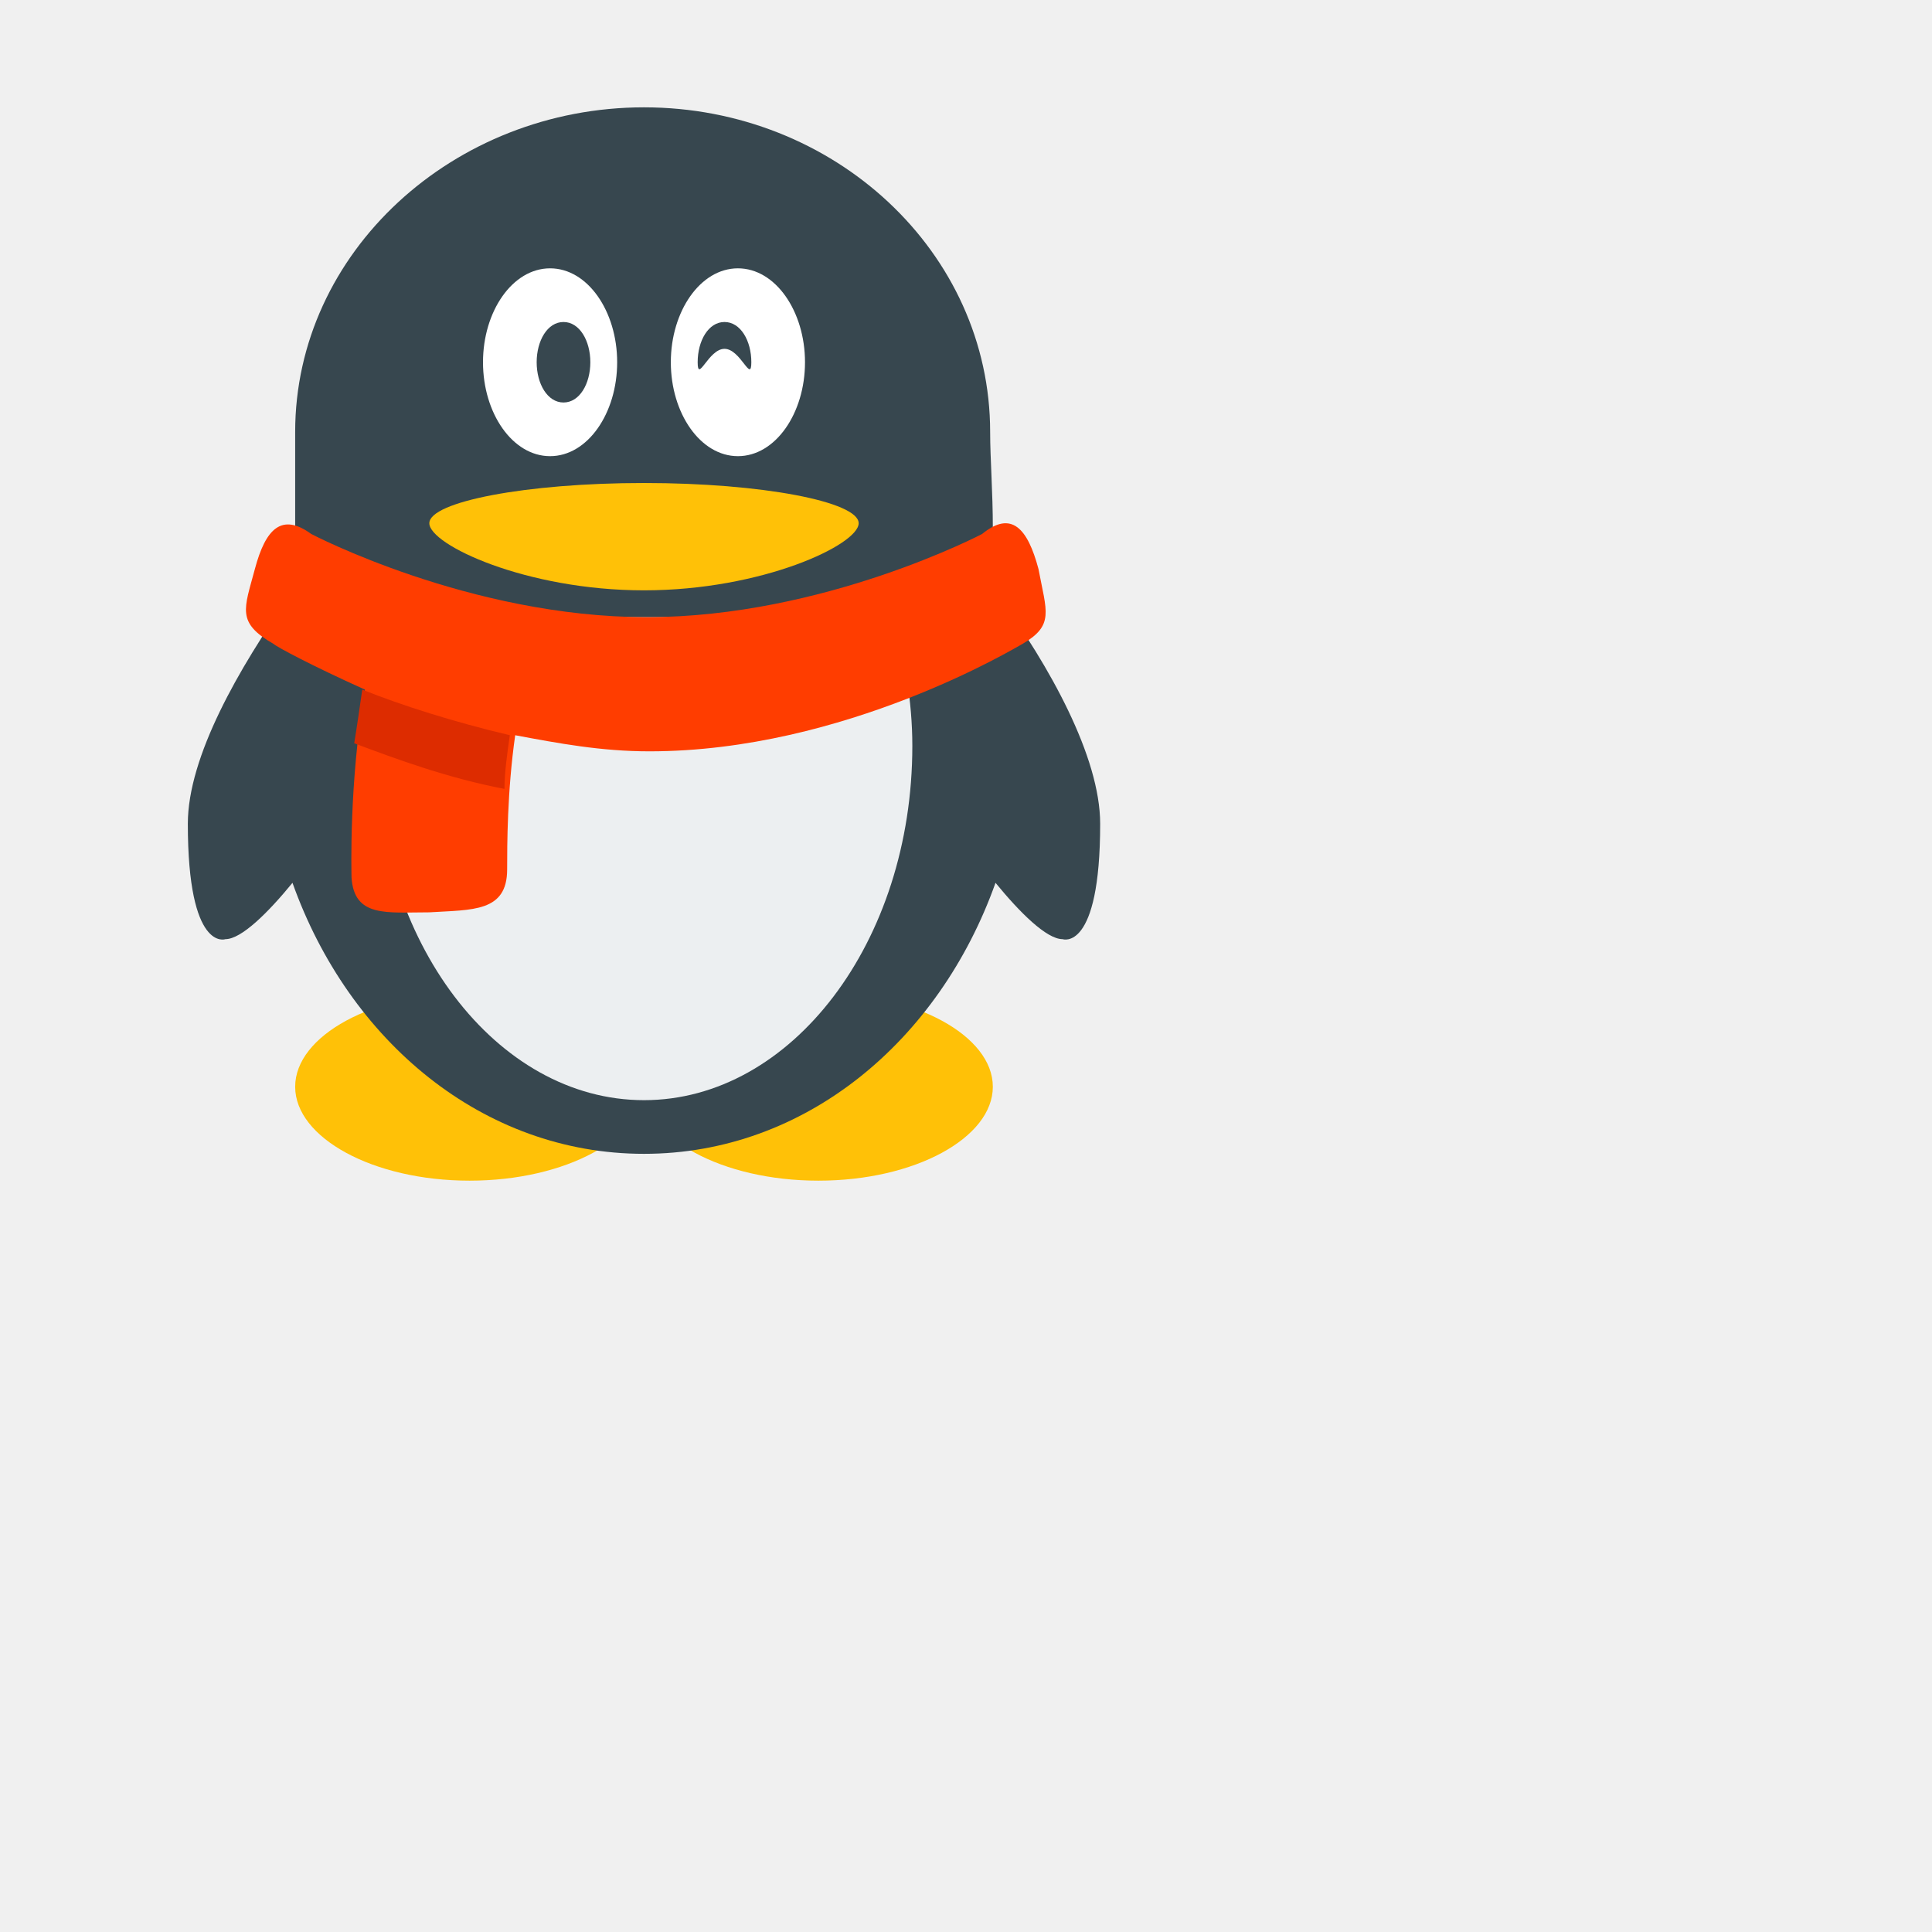
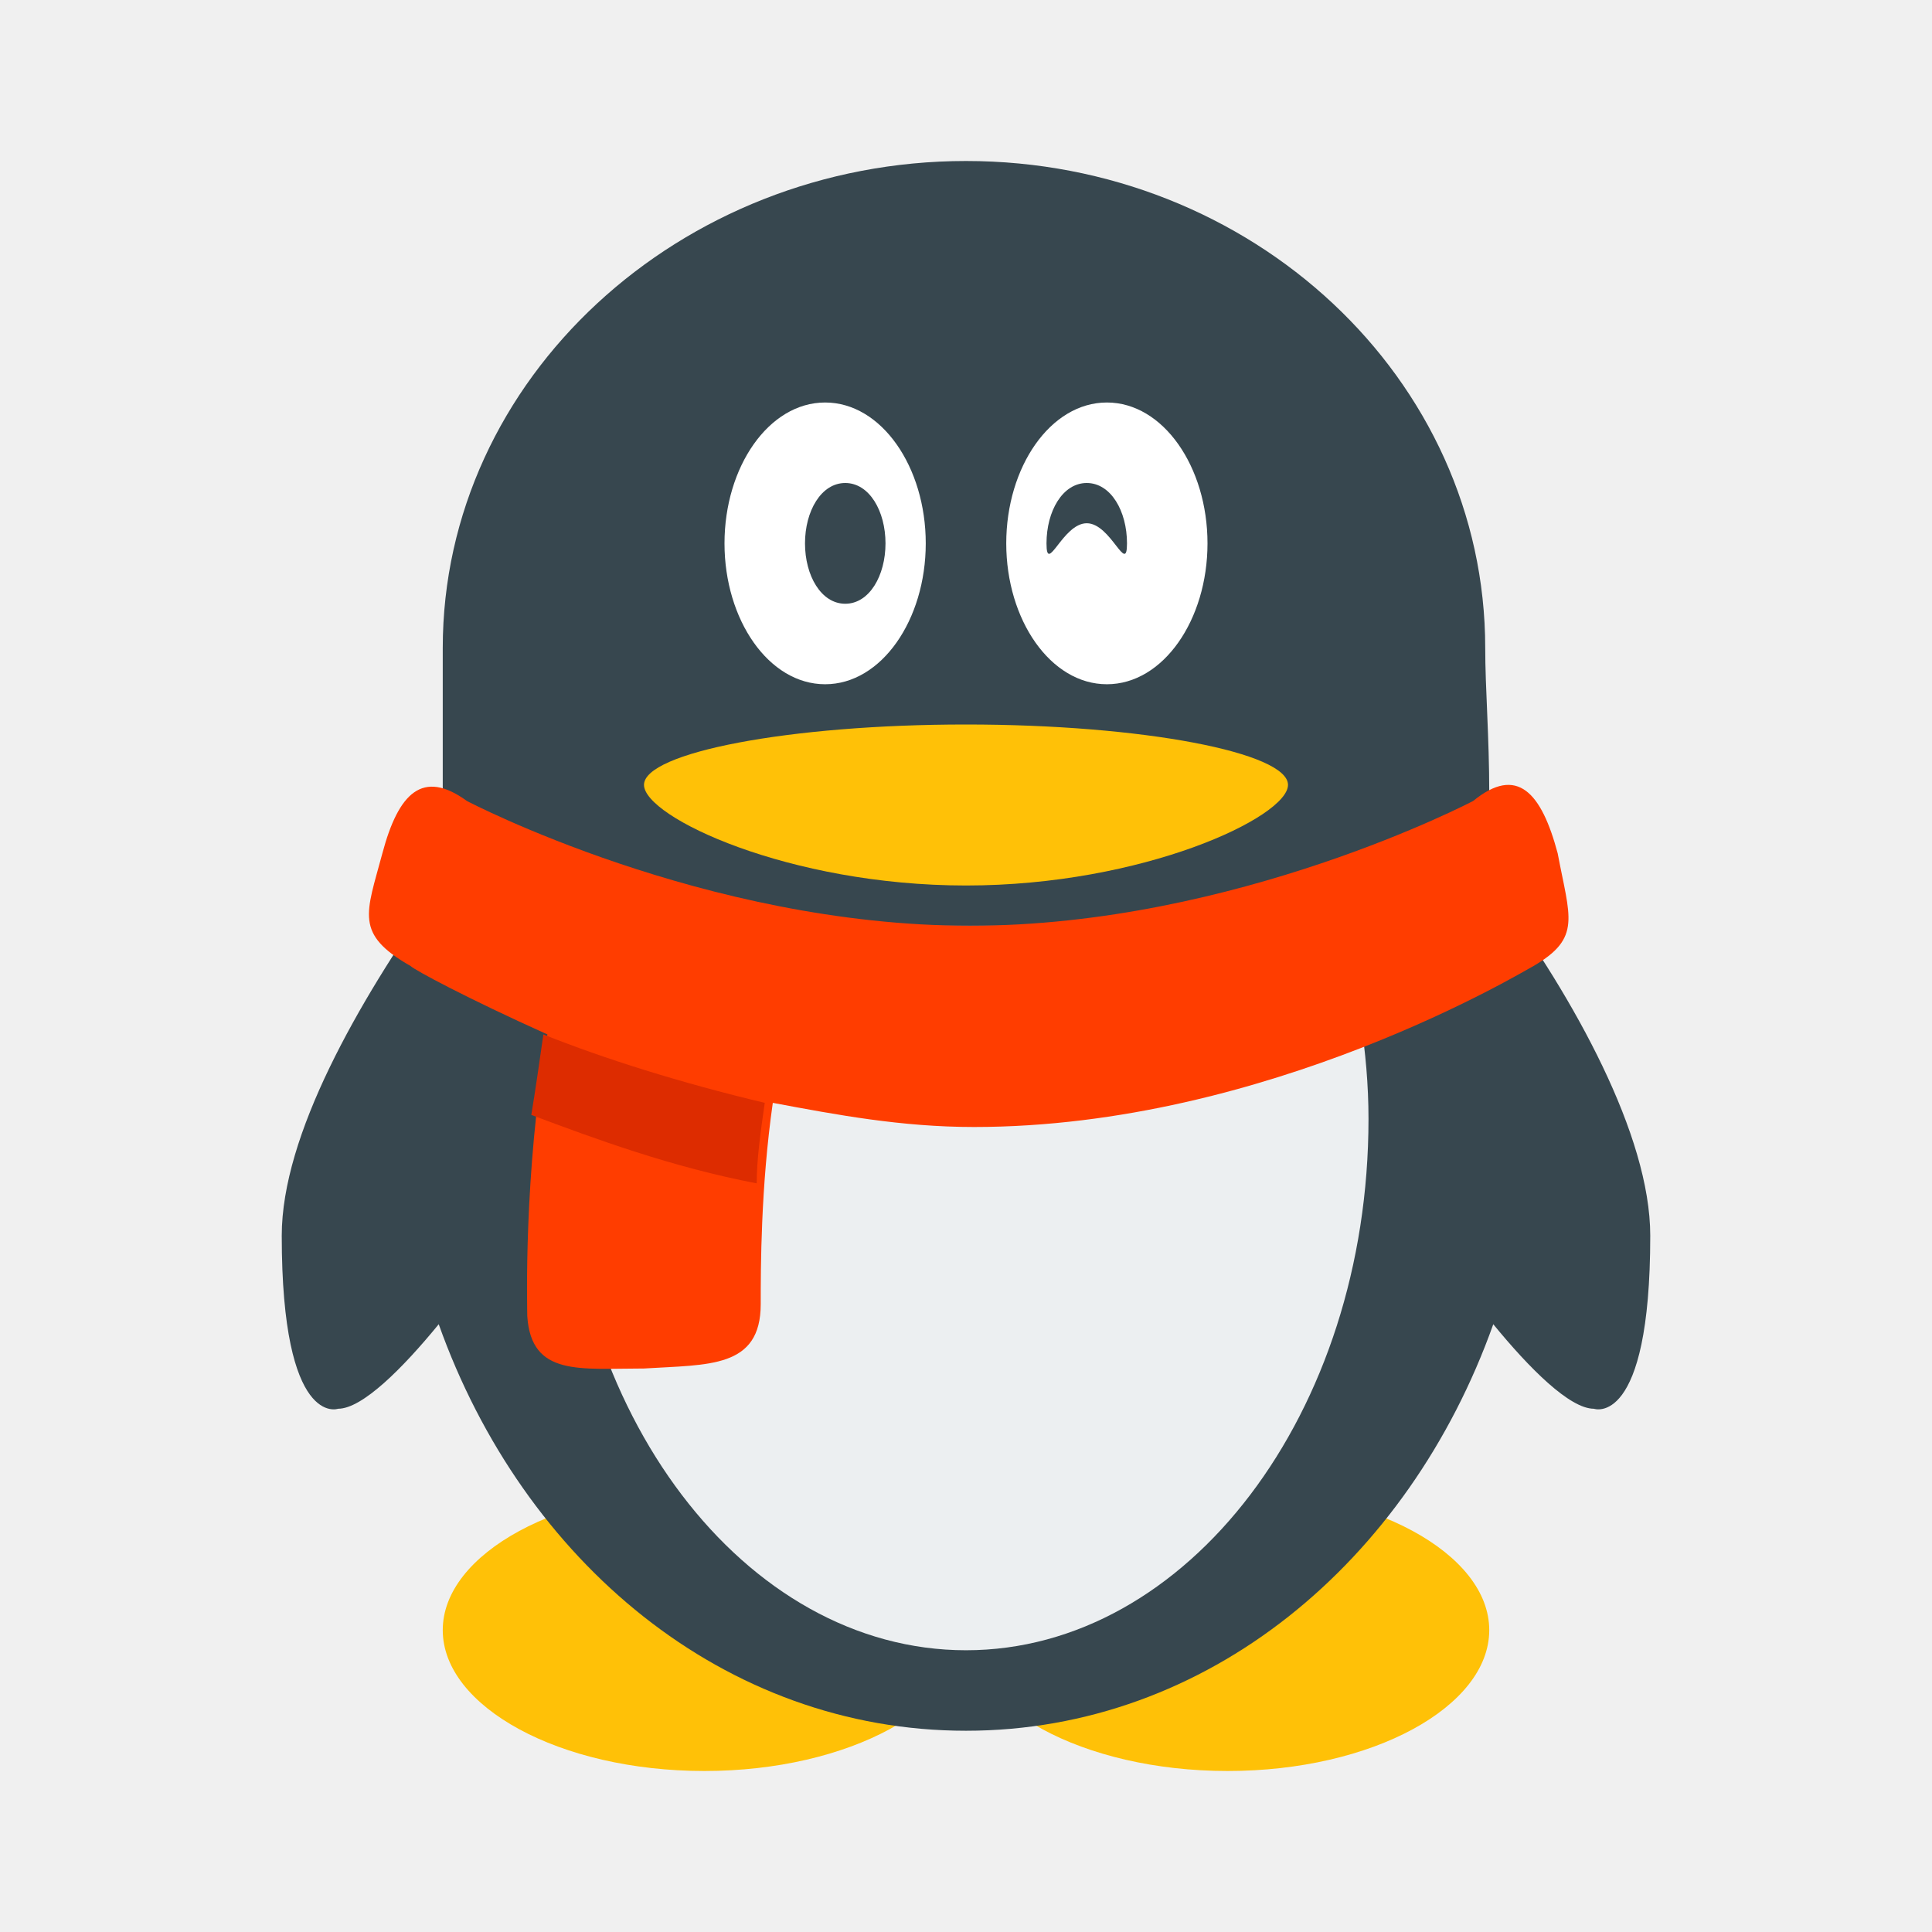
- <svg xmlns="http://www.w3.org/2000/svg" viewBox="0 0 72 72" width="96px" height="96px">
+ <svg xmlns="http://www.w3.org/2000/svg" viewBox="0 0 48 48" width="96px" height="96px">
  <path fill="#FFC107" d="M17.5,44c-3.6,0-6.5-1.6-6.5-3.5s2.9-3.5,6.5-3.5s6.5,1.6,6.5,3.5S21.1,44,17.5,44z M37,40.5c0-1.9-2.9-3.5-6.5-3.5S24,38.6,24,40.5s2.9,3.5,6.5,3.5S37,42.4,37,40.5z" />
  <path fill="#37474F" d="M37.2,22.2c-0.1-0.3-0.2-0.6-0.3-1c0.1-0.5,0.1-1,0.1-1.5c0-1.4-0.1-2.6-0.1-3.6C36.9,9.4,31.1,4,24,4S11,9.4,11,16.1c0,0.9,0,2.2,0,3.6c0,0.5,0,1,0.1,1.5c-0.1,0.3-0.2,0.6-0.3,1c-1.9,2.7-3.8,6-3.8,8.5C7,35.5,8.4,35,8.4,35c0.6,0,1.6-1,2.5-2.1C13,38.8,18,43,24,43s11-4.2,13.1-10.1C38,34,39,35,39.6,35c0,0,1.4,0.5,1.4-4.3C41,28.2,39.1,24.8,37.2,22.2z" />
  <path fill="#ECEFF1" d="M14.7,23c-0.5,1.5-0.7,3.1-0.7,4.8C14,35.1,18.5,41,24,41s10-5.9,10-13.2c0-1.7-0.3-3.3-0.7-4.8H14.7z" />
  <path fill="#FFF" d="M23,13.5c0,1.9-1.1,3.5-2.5,3.5S18,15.4,18,13.5s1.1-3.5,2.5-3.5S23,11.6,23,13.5z M27.5,10c-1.4,0-2.5,1.6-2.5,3.5s1.1,3.5,2.5,3.5s2.5-1.6,2.5-3.5S28.9,10,27.5,10z" />
  <path fill="#37474F" d="M22,13.5c0,0.8-0.4,1.5-1,1.5s-1-0.7-1-1.5s0.4-1.5,1-1.5S22,12.7,22,13.5z M27,12c-0.6,0-1,0.7-1,1.5s0.4-0.5,1-0.5s1,1.3,1,0.5S27.6,12,27,12z" />
  <path fill="#FFC107" d="M32,19.5c0,0.8-3.6,2.5-8,2.5s-8-1.7-8-2.5s3.6-1.5,8-1.5S32,18.7,32,19.5z" />
  <path fill="#FF3D00" d="M38.7,21.2c-0.4-1.5-1-2.2-2.1-1.3c0,0-5.9,3.1-12.5,3.1v0.1l0-0.1c-6.6,0-12.5-3.1-12.5-3.1c-1.1-0.8-1.7-0.2-2.1,1.3c-0.4,1.5-0.7,2,0.7,2.8c0.1,0.1,1.4,0.8,3.4,1.7c-0.6,3.5-0.5,6.8-0.5,7c0.1,1.5,1.3,1.3,2.9,1.3c1.6-0.1,2.9,0,2.9-1.6c0-0.9,0-2.9,0.3-5c1.6,0.3,3.2,0.6,5,0.6l0,0v0c7.3,0,13.7-3.9,13.9-4C39.3,23.3,39,22.8,38.7,21.2z" />
  <path fill="#DD2C00" d="M13.2,27.7c1.6,0.6,3.5,1.3,5.6,1.7c0-0.6,0.1-1.3,0.2-2c-2.1-0.5-4-1.1-5.5-1.7C13.4,26.4,13.3,27.1,13.2,27.7z" />
</svg>
